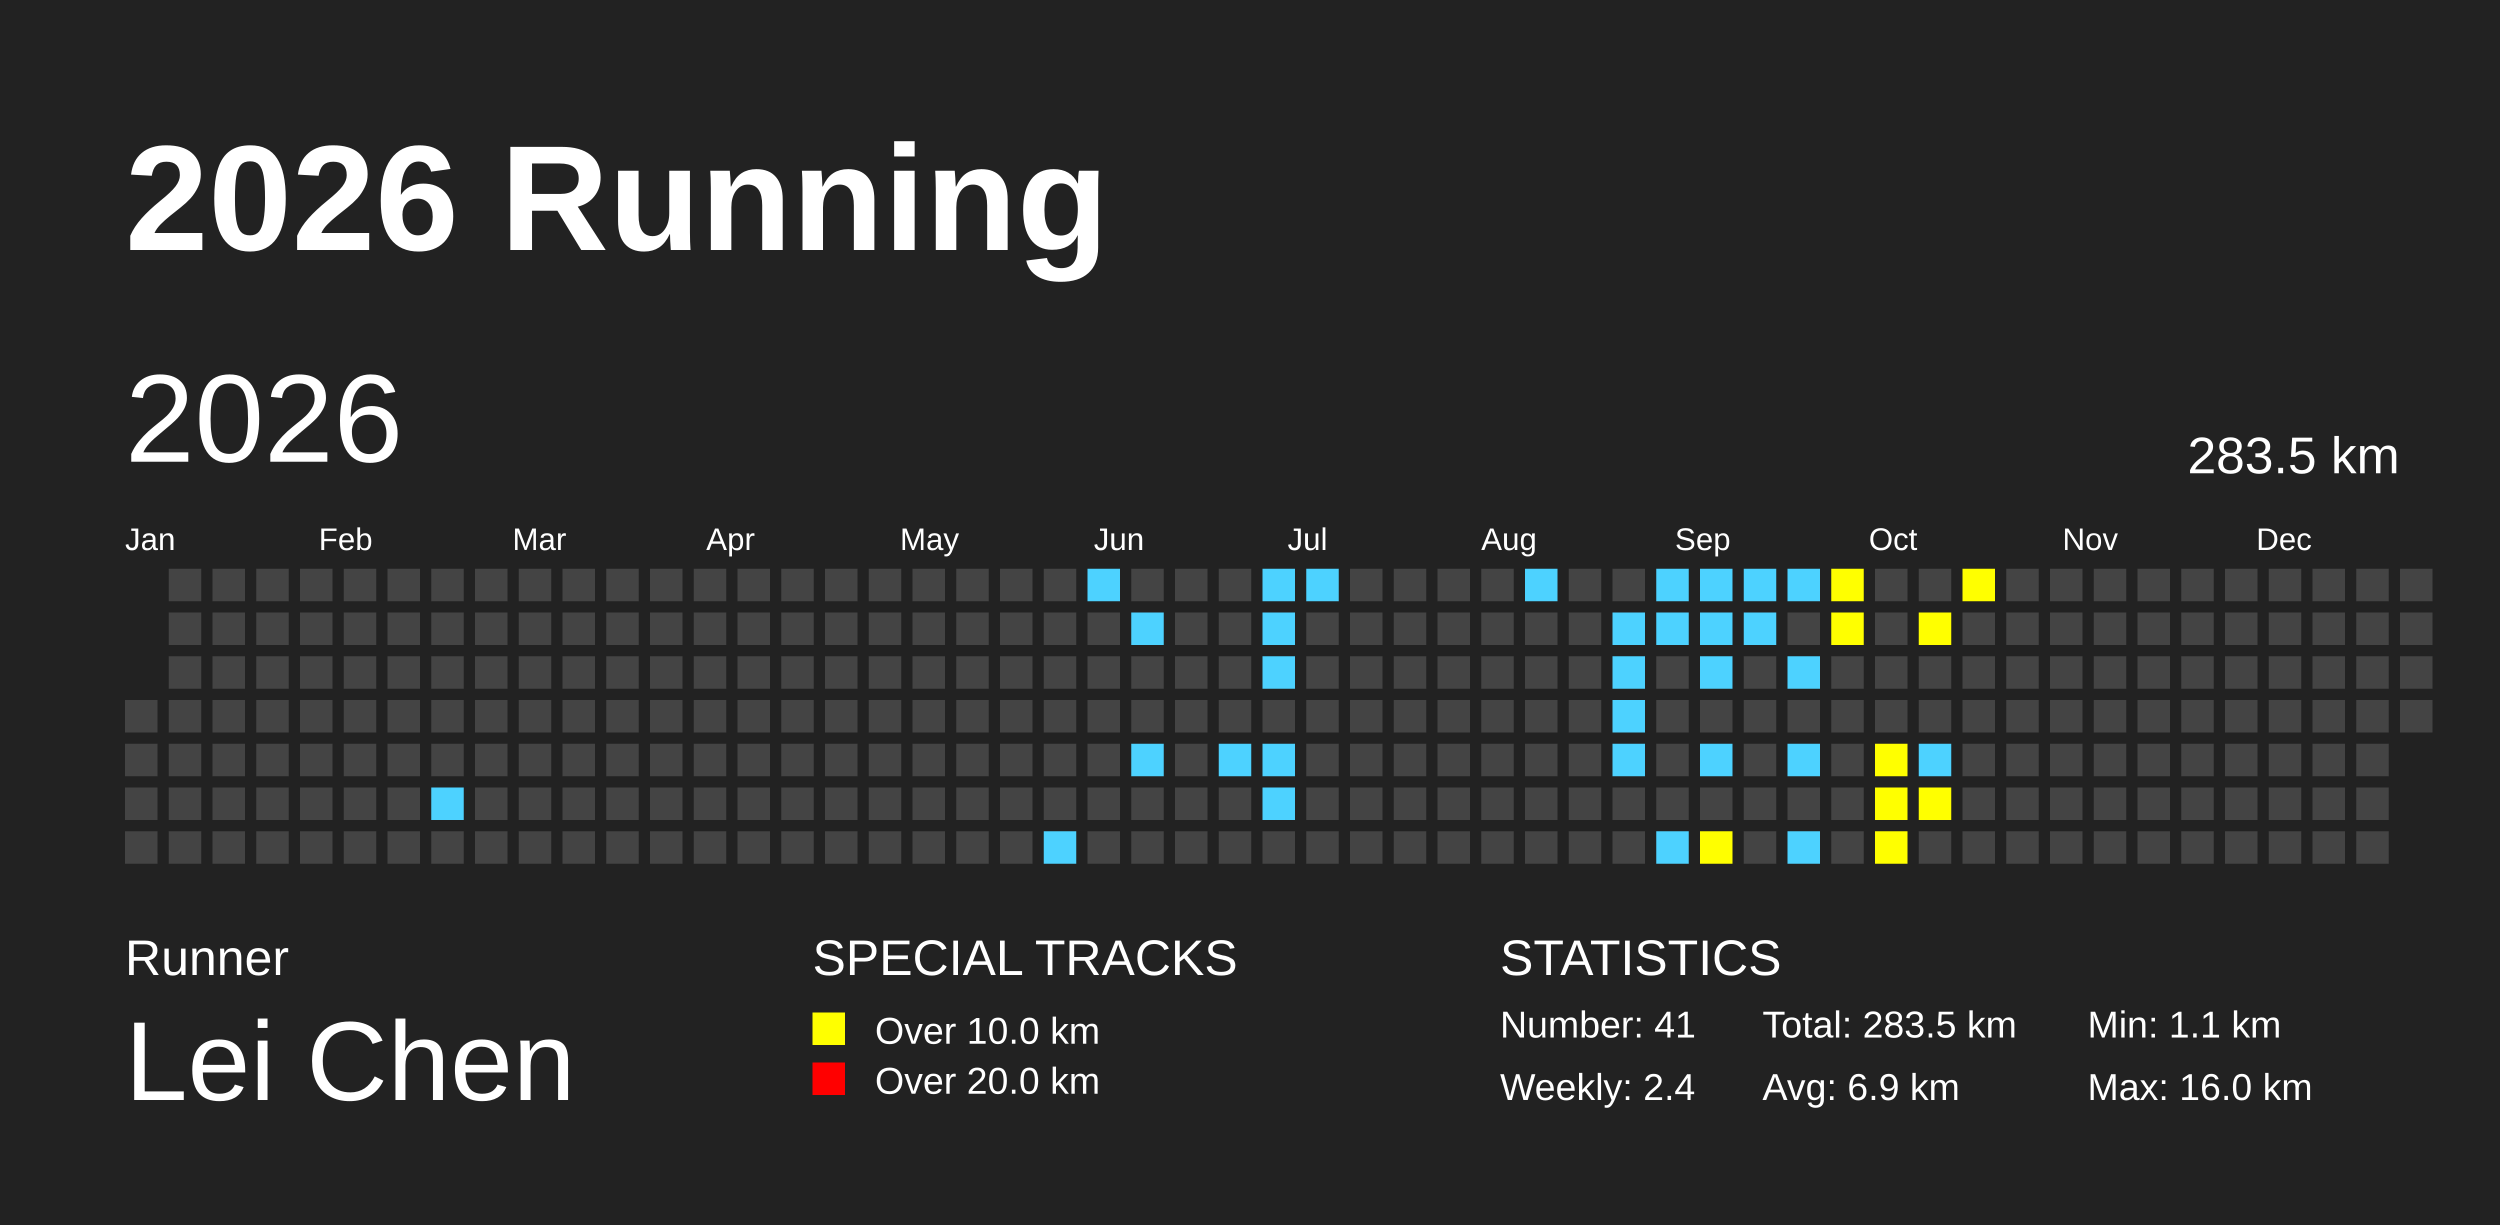
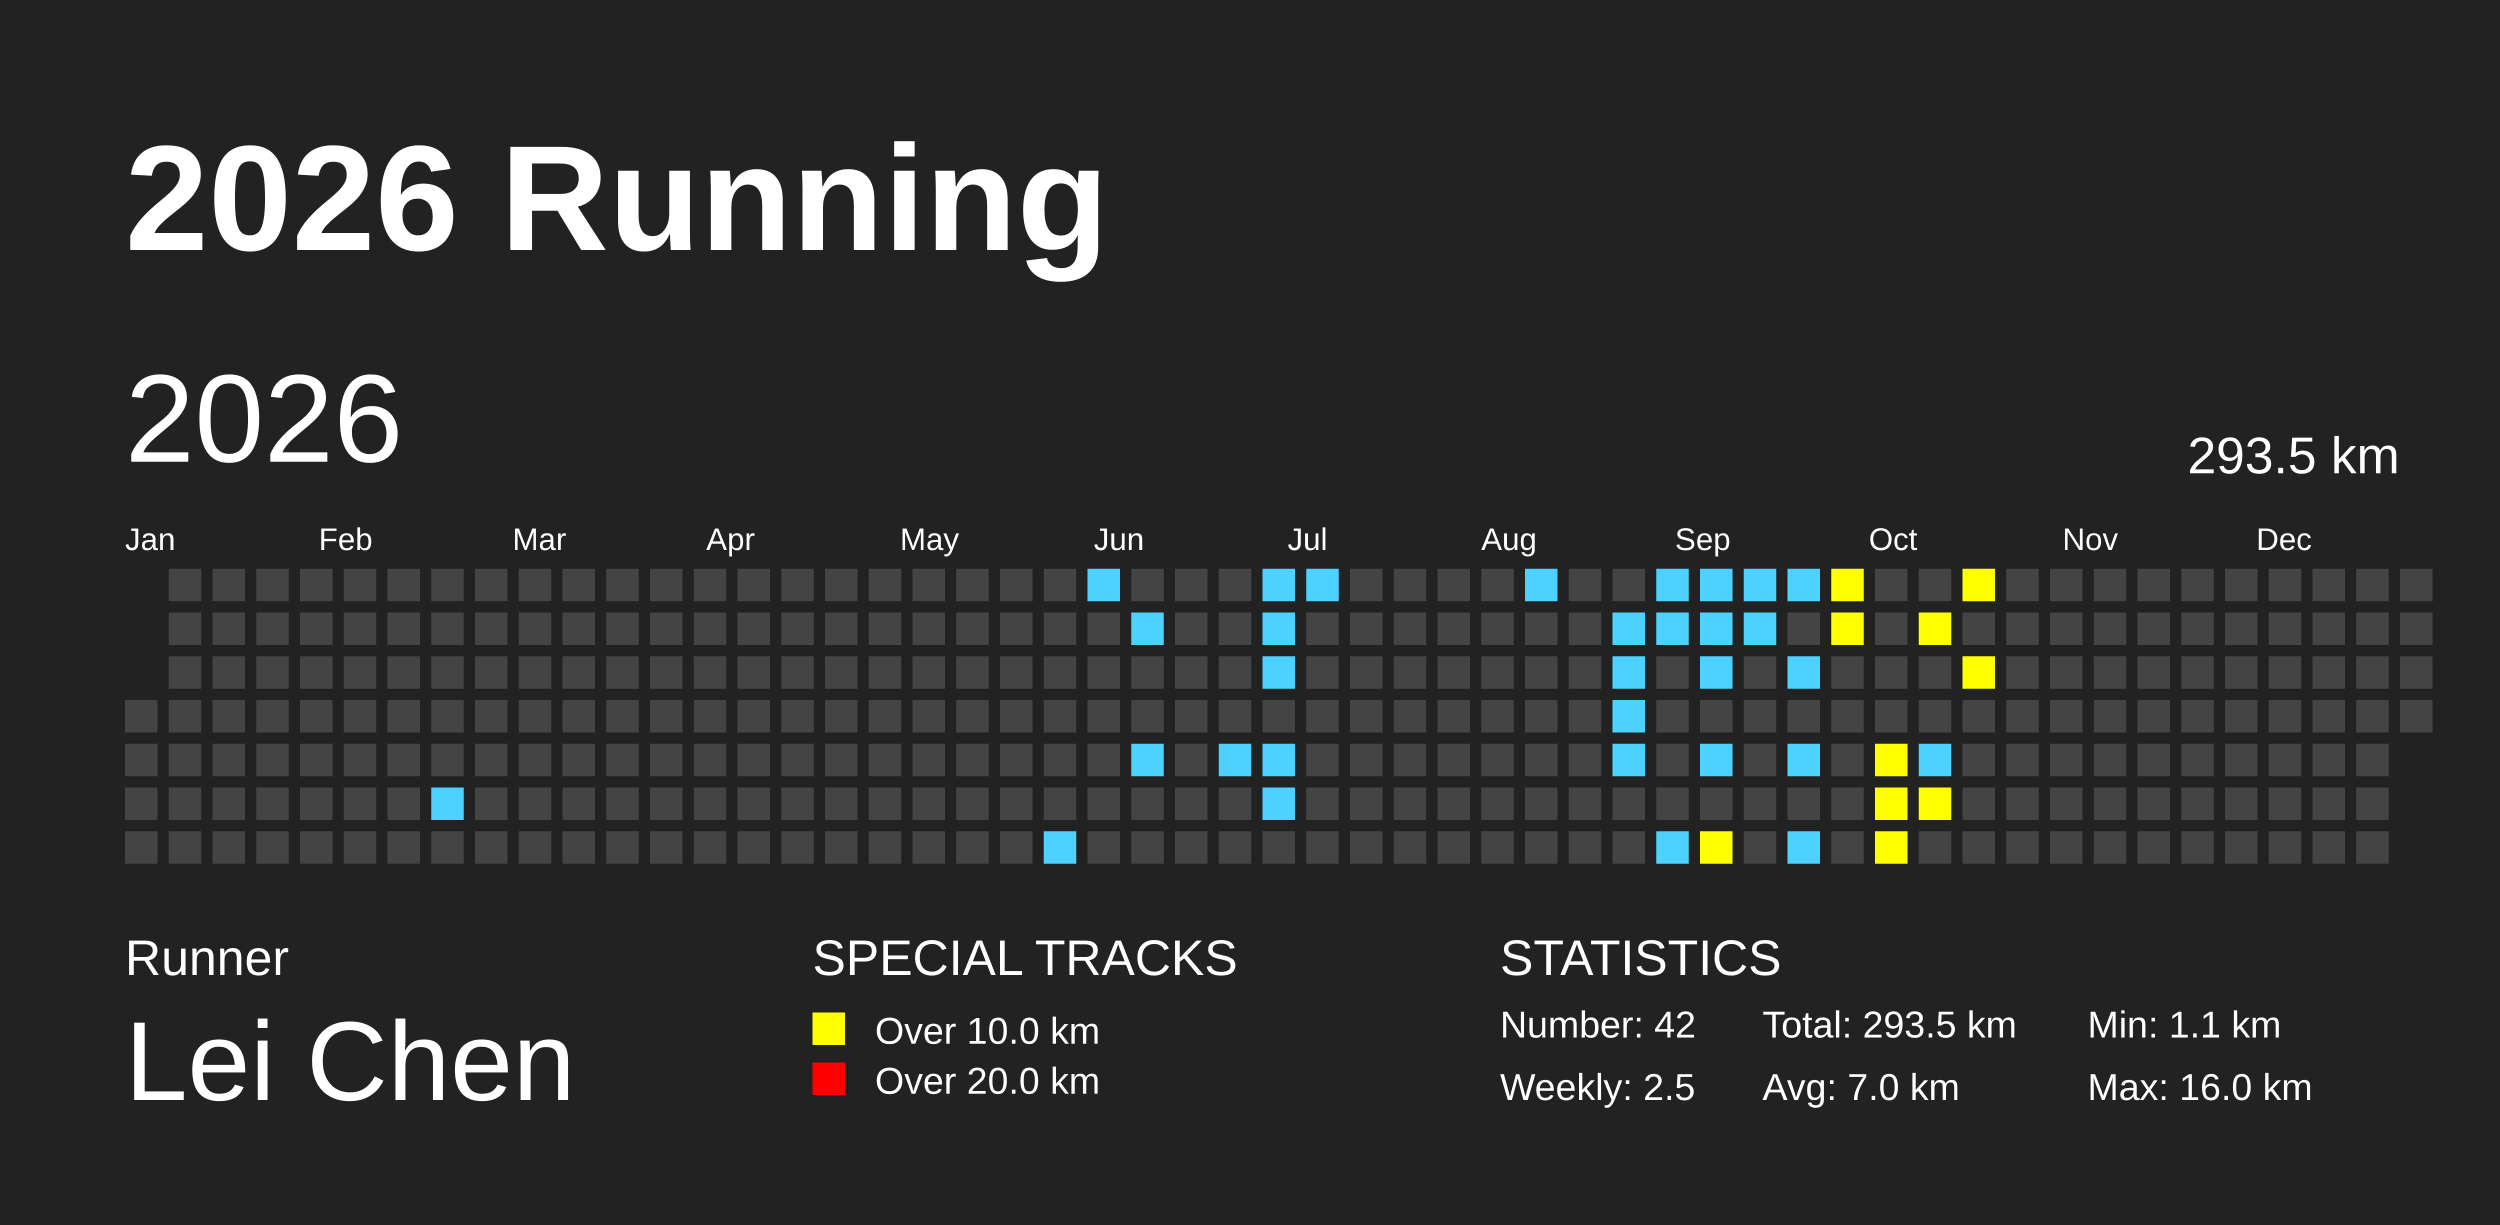
<svg xmlns="http://www.w3.org/2000/svg" baseProfile="full" height="98mm" version="1.1" viewBox="0,0,200,98" width="200mm">
  <defs />
  <rect fill="#222222" height="98" width="200" x="0" y="0" />
  <text fill="#FFFFFF" style="font-size:12px; font-family:Arial; font-weight:bold;" x="10" y="20">2026 Running</text>
  <text fill="#FFFFFF" style="font-size:4px; font-family:Arial" x="10" y="78">Runner</text>
  <text fill="#FFFFFF" style="font-size:9px; font-family:Arial" x="10" y="88">Lei Chen</text>
  <text fill="#FFFFFF" style="font-size:4px; font-family:Arial" x="65" y="78">SPECIAL TRACKS</text>
  <rect fill="yellow" height="2.6" width="2.6" x="65" y="81" />
  <text fill="#FFFFFF" style="font-size:3px; font-family:Arial" x="70" y="83.5">Over 10.0 km</text>
  <rect fill="red" height="2.6" width="2.6" x="65" y="85" />
  <text fill="#FFFFFF" style="font-size:3px; font-family:Arial" x="70" y="87.5">Over 20.0 km</text>
  <text fill="#FFFFFF" style="font-size:4px; font-family:Arial" x="120" y="78">STATISTICS</text>
-   <text fill="#FFFFFF" style="font-size:3px; font-family:Arial" x="120" y="83">Number: 41</text>
-   <text fill="#FFFFFF" style="font-size:3px; font-family:Arial" x="120" y="88">Weekly: 2.4</text>
-   <text fill="#FFFFFF" style="font-size:3px; font-family:Arial" x="141" y="83">Total: 283.5 km</text>
-   <text fill="#FFFFFF" style="font-size:3px; font-family:Arial" x="141" y="88">Avg: 6.9 km</text>
+   <text fill="#FFFFFF" style="font-size:3px; font-family:Arial" x="120" y="83">Number: 42</text>
+   <text fill="#FFFFFF" style="font-size:3px; font-family:Arial" x="120" y="88">Weekly: 2.5</text>
+   <text fill="#FFFFFF" style="font-size:3px; font-family:Arial" x="141" y="83">Total: 293.5 km</text>
+   <text fill="#FFFFFF" style="font-size:3px; font-family:Arial" x="141" y="88">Avg: 7.0 km</text>
  <text fill="#FFFFFF" style="font-size:3px; font-family:Arial" x="167" y="83">Min: 1.1 km</text>
  <text fill="#FFFFFF" style="font-size:3px; font-family:Arial" x="167" y="88">Max: 16.0 km</text>
  <text dominant-baseline="hanging" fill="#FFFFFF" style="font-size:10.0px; font-family:Arial;" x="10" y="30">2026</text>
-   <text dominant-baseline="hanging" fill="#FFFFFF" style="font-size:4.125px; font-family:Arial;" x="175" y="35">283.5 km</text>
+   <text dominant-baseline="hanging" fill="#FFFFFF" style="font-size:4.125px; font-family:Arial;" x="175" y="35">293.5 km</text>
  <text fill="#FFFFFF" style="font-size:2.5px; font-family:Arial" x="10.0" y="44">Jan</text>
  <text fill="#FFFFFF" style="font-size:2.5px; font-family:Arial" x="25.5" y="44">Feb</text>
  <text fill="#FFFFFF" style="font-size:2.5px; font-family:Arial" x="41.0" y="44">Mar</text>
  <text fill="#FFFFFF" style="font-size:2.5px; font-family:Arial" x="56.5" y="44">Apr</text>
  <text fill="#FFFFFF" style="font-size:2.5px; font-family:Arial" x="72.0" y="44">May</text>
  <text fill="#FFFFFF" style="font-size:2.5px; font-family:Arial" x="87.5" y="44">Jun</text>
  <text fill="#FFFFFF" style="font-size:2.5px; font-family:Arial" x="103.0" y="44">Jul</text>
  <text fill="#FFFFFF" style="font-size:2.5px; font-family:Arial" x="118.5" y="44">Aug</text>
  <text fill="#FFFFFF" style="font-size:2.5px; font-family:Arial" x="134.0" y="44">Sep</text>
  <text fill="#FFFFFF" style="font-size:2.5px; font-family:Arial" x="149.5" y="44">Oct</text>
  <text fill="#FFFFFF" style="font-size:2.5px; font-family:Arial" x="165.0" y="44">Nov</text>
  <text fill="#FFFFFF" style="font-size:2.5px; font-family:Arial" x="180.5" y="44">Dec</text>
  <rect fill="#444444" height="2.6" width="2.6" x="10.0" y="56.0" />
  <rect fill="#444444" height="2.6" width="2.6" x="10.0" y="59.5" />
  <rect fill="#444444" height="2.6" width="2.6" x="10.0" y="63.0" />
  <rect fill="#444444" height="2.6" width="2.6" x="10.0" y="66.5" />
  <rect fill="#444444" height="2.6" width="2.6" x="13.5" y="45.5" />
  <rect fill="#444444" height="2.6" width="2.6" x="13.5" y="49.0" />
  <rect fill="#444444" height="2.6" width="2.6" x="13.5" y="52.5" />
  <rect fill="#444444" height="2.6" width="2.6" x="13.5" y="56.0" />
  <rect fill="#444444" height="2.6" width="2.6" x="13.5" y="59.5" />
  <rect fill="#444444" height="2.6" width="2.6" x="13.5" y="63.0" />
  <rect fill="#444444" height="2.6" width="2.6" x="13.5" y="66.5" />
  <rect fill="#444444" height="2.6" width="2.6" x="17.0" y="45.5" />
  <rect fill="#444444" height="2.6" width="2.6" x="17.0" y="49.0" />
  <rect fill="#444444" height="2.6" width="2.6" x="17.0" y="52.5" />
  <rect fill="#444444" height="2.6" width="2.6" x="17.0" y="56.0" />
  <rect fill="#444444" height="2.6" width="2.6" x="17.0" y="59.5" />
  <rect fill="#444444" height="2.6" width="2.6" x="17.0" y="63.0" />
  <rect fill="#444444" height="2.6" width="2.6" x="17.0" y="66.5" />
  <rect fill="#444444" height="2.6" width="2.6" x="20.5" y="45.5" />
  <rect fill="#444444" height="2.6" width="2.6" x="20.5" y="49.0" />
  <rect fill="#444444" height="2.6" width="2.6" x="20.5" y="52.5" />
  <rect fill="#444444" height="2.6" width="2.6" x="20.5" y="56.0" />
  <rect fill="#444444" height="2.6" width="2.6" x="20.5" y="59.5" />
  <rect fill="#444444" height="2.6" width="2.6" x="20.5" y="63.0" />
  <rect fill="#444444" height="2.6" width="2.6" x="20.5" y="66.5" />
  <rect fill="#444444" height="2.6" width="2.6" x="24.0" y="45.5" />
  <rect fill="#444444" height="2.6" width="2.6" x="24.0" y="49.0" />
  <rect fill="#444444" height="2.6" width="2.6" x="24.0" y="52.5" />
  <rect fill="#444444" height="2.6" width="2.6" x="24.0" y="56.0" />
  <rect fill="#444444" height="2.6" width="2.6" x="24.0" y="59.5" />
  <rect fill="#444444" height="2.6" width="2.6" x="24.0" y="63.0" />
  <rect fill="#444444" height="2.6" width="2.6" x="24.0" y="66.5" />
  <rect fill="#444444" height="2.6" width="2.6" x="27.5" y="45.5" />
  <rect fill="#444444" height="2.6" width="2.6" x="27.5" y="49.0" />
  <rect fill="#444444" height="2.6" width="2.6" x="27.5" y="52.5" />
  <rect fill="#444444" height="2.6" width="2.6" x="27.5" y="56.0" />
  <rect fill="#444444" height="2.6" width="2.6" x="27.5" y="59.5" />
  <rect fill="#444444" height="2.6" width="2.6" x="27.5" y="63.0" />
  <rect fill="#444444" height="2.6" width="2.6" x="27.5" y="66.5" />
  <rect fill="#444444" height="2.6" width="2.6" x="31.0" y="45.5" />
  <rect fill="#444444" height="2.6" width="2.6" x="31.0" y="49.0" />
  <rect fill="#444444" height="2.6" width="2.6" x="31.0" y="52.5" />
  <rect fill="#444444" height="2.6" width="2.6" x="31.0" y="56.0" />
  <rect fill="#444444" height="2.6" width="2.6" x="31.0" y="59.5" />
  <rect fill="#444444" height="2.6" width="2.6" x="31.0" y="63.0" />
  <rect fill="#444444" height="2.6" width="2.6" x="31.0" y="66.5" />
  <rect fill="#444444" height="2.6" width="2.6" x="34.5" y="45.5" />
  <rect fill="#444444" height="2.6" width="2.6" x="34.5" y="49.0" />
  <rect fill="#444444" height="2.6" width="2.6" x="34.5" y="52.5" />
  <rect fill="#444444" height="2.6" width="2.6" x="34.5" y="56.0" />
  <rect fill="#444444" height="2.6" width="2.6" x="34.5" y="59.5" />
  <rect fill="#4DD2FF" height="2.6" width="2.6" x="34.5" y="63.0" />
  <rect fill="#444444" height="2.6" width="2.6" x="34.5" y="66.5" />
  <rect fill="#444444" height="2.6" width="2.6" x="38.0" y="45.5" />
  <rect fill="#444444" height="2.6" width="2.6" x="38.0" y="49.0" />
  <rect fill="#444444" height="2.6" width="2.6" x="38.0" y="52.5" />
  <rect fill="#444444" height="2.6" width="2.6" x="38.0" y="56.0" />
  <rect fill="#444444" height="2.6" width="2.6" x="38.0" y="59.5" />
  <rect fill="#444444" height="2.6" width="2.6" x="38.0" y="63.0" />
  <rect fill="#444444" height="2.6" width="2.6" x="38.0" y="66.5" />
  <rect fill="#444444" height="2.6" width="2.6" x="41.5" y="45.5" />
  <rect fill="#444444" height="2.6" width="2.6" x="41.5" y="49.0" />
  <rect fill="#444444" height="2.6" width="2.6" x="41.5" y="52.5" />
  <rect fill="#444444" height="2.6" width="2.6" x="41.5" y="56.0" />
  <rect fill="#444444" height="2.6" width="2.6" x="41.5" y="59.5" />
  <rect fill="#444444" height="2.6" width="2.6" x="41.5" y="63.0" />
  <rect fill="#444444" height="2.6" width="2.6" x="41.5" y="66.5" />
  <rect fill="#444444" height="2.6" width="2.6" x="45.0" y="45.5" />
  <rect fill="#444444" height="2.6" width="2.6" x="45.0" y="49.0" />
  <rect fill="#444444" height="2.6" width="2.6" x="45.0" y="52.5" />
  <rect fill="#444444" height="2.6" width="2.6" x="45.0" y="56.0" />
  <rect fill="#444444" height="2.6" width="2.6" x="45.0" y="59.5" />
  <rect fill="#444444" height="2.6" width="2.6" x="45.0" y="63.0" />
  <rect fill="#444444" height="2.6" width="2.6" x="45.0" y="66.5" />
  <rect fill="#444444" height="2.6" width="2.6" x="48.5" y="45.5" />
  <rect fill="#444444" height="2.6" width="2.6" x="48.5" y="49.0" />
  <rect fill="#444444" height="2.6" width="2.6" x="48.5" y="52.5" />
  <rect fill="#444444" height="2.6" width="2.6" x="48.5" y="56.0" />
  <rect fill="#444444" height="2.6" width="2.6" x="48.5" y="59.5" />
  <rect fill="#444444" height="2.6" width="2.6" x="48.5" y="63.0" />
  <rect fill="#444444" height="2.6" width="2.6" x="48.5" y="66.5" />
  <rect fill="#444444" height="2.6" width="2.6" x="52.0" y="45.5" />
  <rect fill="#444444" height="2.6" width="2.6" x="52.0" y="49.0" />
  <rect fill="#444444" height="2.6" width="2.6" x="52.0" y="52.5" />
  <rect fill="#444444" height="2.6" width="2.6" x="52.0" y="56.0" />
  <rect fill="#444444" height="2.6" width="2.6" x="52.0" y="59.5" />
  <rect fill="#444444" height="2.6" width="2.6" x="52.0" y="63.0" />
  <rect fill="#444444" height="2.6" width="2.6" x="52.0" y="66.5" />
  <rect fill="#444444" height="2.6" width="2.6" x="55.5" y="45.5" />
  <rect fill="#444444" height="2.6" width="2.6" x="55.5" y="49.0" />
  <rect fill="#444444" height="2.6" width="2.6" x="55.5" y="52.5" />
  <rect fill="#444444" height="2.6" width="2.6" x="55.5" y="56.0" />
  <rect fill="#444444" height="2.6" width="2.6" x="55.5" y="59.5" />
  <rect fill="#444444" height="2.6" width="2.6" x="55.5" y="63.0" />
  <rect fill="#444444" height="2.6" width="2.6" x="55.5" y="66.5" />
  <rect fill="#444444" height="2.6" width="2.6" x="59.0" y="45.5" />
  <rect fill="#444444" height="2.6" width="2.6" x="59.0" y="49.0" />
  <rect fill="#444444" height="2.6" width="2.6" x="59.0" y="52.5" />
  <rect fill="#444444" height="2.6" width="2.6" x="59.0" y="56.0" />
  <rect fill="#444444" height="2.6" width="2.6" x="59.0" y="59.5" />
  <rect fill="#444444" height="2.6" width="2.6" x="59.0" y="63.0" />
  <rect fill="#444444" height="2.6" width="2.6" x="59.0" y="66.5" />
  <rect fill="#444444" height="2.6" width="2.6" x="62.5" y="45.5" />
  <rect fill="#444444" height="2.6" width="2.6" x="62.5" y="49.0" />
  <rect fill="#444444" height="2.6" width="2.6" x="62.5" y="52.5" />
  <rect fill="#444444" height="2.6" width="2.6" x="62.5" y="56.0" />
  <rect fill="#444444" height="2.6" width="2.6" x="62.5" y="59.5" />
  <rect fill="#444444" height="2.6" width="2.6" x="62.5" y="63.0" />
  <rect fill="#444444" height="2.6" width="2.6" x="62.5" y="66.5" />
  <rect fill="#444444" height="2.6" width="2.6" x="66.0" y="45.5" />
  <rect fill="#444444" height="2.6" width="2.6" x="66.0" y="49.0" />
  <rect fill="#444444" height="2.6" width="2.6" x="66.0" y="52.5" />
  <rect fill="#444444" height="2.6" width="2.6" x="66.0" y="56.0" />
  <rect fill="#444444" height="2.6" width="2.6" x="66.0" y="59.5" />
  <rect fill="#444444" height="2.6" width="2.6" x="66.0" y="63.0" />
  <rect fill="#444444" height="2.6" width="2.6" x="66.0" y="66.5" />
  <rect fill="#444444" height="2.6" width="2.6" x="69.5" y="45.5" />
  <rect fill="#444444" height="2.6" width="2.6" x="69.5" y="49.0" />
  <rect fill="#444444" height="2.6" width="2.6" x="69.5" y="52.5" />
  <rect fill="#444444" height="2.6" width="2.6" x="69.5" y="56.0" />
  <rect fill="#444444" height="2.6" width="2.6" x="69.5" y="59.5" />
  <rect fill="#444444" height="2.6" width="2.6" x="69.5" y="63.0" />
  <rect fill="#444444" height="2.6" width="2.6" x="69.5" y="66.5" />
  <rect fill="#444444" height="2.6" width="2.6" x="73.0" y="45.5" />
  <rect fill="#444444" height="2.6" width="2.6" x="73.0" y="49.0" />
  <rect fill="#444444" height="2.6" width="2.6" x="73.0" y="52.5" />
  <rect fill="#444444" height="2.6" width="2.6" x="73.0" y="56.0" />
  <rect fill="#444444" height="2.6" width="2.6" x="73.0" y="59.5" />
  <rect fill="#444444" height="2.6" width="2.6" x="73.0" y="63.0" />
  <rect fill="#444444" height="2.6" width="2.6" x="73.0" y="66.5" />
  <rect fill="#444444" height="2.6" width="2.6" x="76.5" y="45.5" />
  <rect fill="#444444" height="2.6" width="2.6" x="76.5" y="49.0" />
  <rect fill="#444444" height="2.6" width="2.6" x="76.5" y="52.5" />
  <rect fill="#444444" height="2.6" width="2.6" x="76.5" y="56.0" />
  <rect fill="#444444" height="2.6" width="2.6" x="76.5" y="59.5" />
  <rect fill="#444444" height="2.6" width="2.6" x="76.5" y="63.0" />
  <rect fill="#444444" height="2.6" width="2.6" x="76.5" y="66.5" />
  <rect fill="#444444" height="2.6" width="2.6" x="80.0" y="45.5" />
  <rect fill="#444444" height="2.6" width="2.6" x="80.0" y="49.0" />
  <rect fill="#444444" height="2.6" width="2.6" x="80.0" y="52.5" />
  <rect fill="#444444" height="2.6" width="2.6" x="80.0" y="56.0" />
  <rect fill="#444444" height="2.6" width="2.6" x="80.0" y="59.5" />
  <rect fill="#444444" height="2.6" width="2.6" x="80.0" y="63.0" />
  <rect fill="#444444" height="2.6" width="2.6" x="80.0" y="66.5" />
  <rect fill="#444444" height="2.6" width="2.6" x="83.5" y="45.5" />
  <rect fill="#444444" height="2.6" width="2.6" x="83.5" y="49.0" />
  <rect fill="#444444" height="2.6" width="2.6" x="83.5" y="52.5" />
  <rect fill="#444444" height="2.6" width="2.6" x="83.5" y="56.0" />
  <rect fill="#444444" height="2.6" width="2.6" x="83.5" y="59.5" />
  <rect fill="#444444" height="2.6" width="2.6" x="83.5" y="63.0" />
  <rect fill="#4DD2FF" height="2.6" width="2.6" x="83.5" y="66.5" />
  <rect fill="#4DD2FF" height="2.6" width="2.6" x="87.0" y="45.5" />
  <rect fill="#444444" height="2.6" width="2.6" x="87.0" y="49.0" />
  <rect fill="#444444" height="2.6" width="2.6" x="87.0" y="52.5" />
  <rect fill="#444444" height="2.6" width="2.6" x="87.0" y="56.0" />
  <rect fill="#444444" height="2.6" width="2.6" x="87.0" y="59.5" />
  <rect fill="#444444" height="2.6" width="2.6" x="87.0" y="63.0" />
  <rect fill="#444444" height="2.6" width="2.6" x="87.0" y="66.5" />
  <rect fill="#444444" height="2.6" width="2.6" x="90.5" y="45.5" />
  <rect fill="#4DD2FF" height="2.6" width="2.6" x="90.5" y="49.0" />
  <rect fill="#444444" height="2.6" width="2.6" x="90.5" y="52.5" />
  <rect fill="#444444" height="2.6" width="2.6" x="90.5" y="56.0" />
  <rect fill="#4DD2FF" height="2.6" width="2.6" x="90.5" y="59.5" />
  <rect fill="#444444" height="2.6" width="2.6" x="90.5" y="63.0" />
  <rect fill="#444444" height="2.6" width="2.6" x="90.5" y="66.5" />
  <rect fill="#444444" height="2.6" width="2.6" x="94.0" y="45.5" />
  <rect fill="#444444" height="2.6" width="2.6" x="94.0" y="49.0" />
  <rect fill="#444444" height="2.6" width="2.6" x="94.0" y="52.5" />
  <rect fill="#444444" height="2.6" width="2.6" x="94.0" y="56.0" />
  <rect fill="#444444" height="2.6" width="2.6" x="94.0" y="59.5" />
  <rect fill="#444444" height="2.6" width="2.6" x="94.0" y="63.0" />
  <rect fill="#444444" height="2.6" width="2.6" x="94.0" y="66.5" />
  <rect fill="#444444" height="2.6" width="2.6" x="97.5" y="45.5" />
  <rect fill="#444444" height="2.6" width="2.6" x="97.5" y="49.0" />
  <rect fill="#444444" height="2.6" width="2.6" x="97.5" y="52.5" />
  <rect fill="#444444" height="2.6" width="2.6" x="97.5" y="56.0" />
  <rect fill="#4DD2FF" height="2.6" width="2.6" x="97.5" y="59.5" />
  <rect fill="#444444" height="2.6" width="2.6" x="97.5" y="63.0" />
  <rect fill="#444444" height="2.6" width="2.6" x="97.5" y="66.5" />
  <rect fill="#4DD2FF" height="2.6" width="2.6" x="101.0" y="45.5" />
  <rect fill="#4DD2FF" height="2.6" width="2.6" x="101.0" y="49.0" />
  <rect fill="#4DD2FF" height="2.6" width="2.6" x="101.0" y="52.5" />
  <rect fill="#444444" height="2.6" width="2.6" x="101.0" y="56.0" />
  <rect fill="#4DD2FF" height="2.6" width="2.6" x="101.0" y="59.5" />
  <rect fill="#4DD2FF" height="2.6" width="2.6" x="101.0" y="63.0" />
  <rect fill="#444444" height="2.6" width="2.6" x="101.0" y="66.5" />
  <rect fill="#4DD2FF" height="2.6" width="2.6" x="104.5" y="45.5" />
  <rect fill="#444444" height="2.6" width="2.6" x="104.5" y="49.0" />
  <rect fill="#444444" height="2.6" width="2.6" x="104.5" y="52.5" />
  <rect fill="#444444" height="2.6" width="2.6" x="104.5" y="56.0" />
  <rect fill="#444444" height="2.6" width="2.6" x="104.5" y="59.5" />
  <rect fill="#444444" height="2.6" width="2.6" x="104.5" y="63.0" />
  <rect fill="#444444" height="2.6" width="2.6" x="104.5" y="66.5" />
  <rect fill="#444444" height="2.6" width="2.6" x="108.0" y="45.5" />
  <rect fill="#444444" height="2.6" width="2.6" x="108.0" y="49.0" />
  <rect fill="#444444" height="2.6" width="2.6" x="108.0" y="52.5" />
  <rect fill="#444444" height="2.6" width="2.6" x="108.0" y="56.0" />
  <rect fill="#444444" height="2.6" width="2.6" x="108.0" y="59.5" />
  <rect fill="#444444" height="2.6" width="2.6" x="108.0" y="63.0" />
  <rect fill="#444444" height="2.6" width="2.6" x="108.0" y="66.5" />
  <rect fill="#444444" height="2.6" width="2.6" x="111.5" y="45.5" />
  <rect fill="#444444" height="2.6" width="2.6" x="111.5" y="49.0" />
  <rect fill="#444444" height="2.6" width="2.6" x="111.5" y="52.5" />
  <rect fill="#444444" height="2.6" width="2.6" x="111.5" y="56.0" />
  <rect fill="#444444" height="2.6" width="2.6" x="111.5" y="59.5" />
  <rect fill="#444444" height="2.6" width="2.6" x="111.5" y="63.0" />
  <rect fill="#444444" height="2.6" width="2.6" x="111.5" y="66.5" />
  <rect fill="#444444" height="2.6" width="2.6" x="115.0" y="45.5" />
  <rect fill="#444444" height="2.6" width="2.6" x="115.0" y="49.0" />
  <rect fill="#444444" height="2.6" width="2.6" x="115.0" y="52.5" />
  <rect fill="#444444" height="2.6" width="2.6" x="115.0" y="56.0" />
  <rect fill="#444444" height="2.6" width="2.6" x="115.0" y="59.5" />
  <rect fill="#444444" height="2.6" width="2.6" x="115.0" y="63.0" />
  <rect fill="#444444" height="2.6" width="2.6" x="115.0" y="66.5" />
  <rect fill="#444444" height="2.6" width="2.6" x="118.5" y="45.5" />
  <rect fill="#444444" height="2.6" width="2.6" x="118.5" y="49.0" />
  <rect fill="#444444" height="2.6" width="2.6" x="118.5" y="52.5" />
  <rect fill="#444444" height="2.6" width="2.6" x="118.5" y="56.0" />
  <rect fill="#444444" height="2.6" width="2.6" x="118.5" y="59.5" />
  <rect fill="#444444" height="2.6" width="2.6" x="118.5" y="63.0" />
  <rect fill="#444444" height="2.6" width="2.6" x="118.5" y="66.5" />
  <rect fill="#4DD2FF" height="2.6" width="2.6" x="122.0" y="45.5" />
  <rect fill="#444444" height="2.6" width="2.6" x="122.0" y="49.0" />
  <rect fill="#444444" height="2.6" width="2.6" x="122.0" y="52.5" />
  <rect fill="#444444" height="2.6" width="2.6" x="122.0" y="56.0" />
  <rect fill="#444444" height="2.6" width="2.6" x="122.0" y="59.5" />
  <rect fill="#444444" height="2.6" width="2.6" x="122.0" y="63.0" />
  <rect fill="#444444" height="2.6" width="2.6" x="122.0" y="66.5" />
  <rect fill="#444444" height="2.6" width="2.6" x="125.5" y="45.5" />
  <rect fill="#444444" height="2.6" width="2.6" x="125.5" y="49.0" />
  <rect fill="#444444" height="2.6" width="2.6" x="125.5" y="52.5" />
  <rect fill="#444444" height="2.6" width="2.6" x="125.5" y="56.0" />
  <rect fill="#444444" height="2.6" width="2.6" x="125.5" y="59.5" />
  <rect fill="#444444" height="2.6" width="2.6" x="125.5" y="63.0" />
  <rect fill="#444444" height="2.6" width="2.6" x="125.5" y="66.5" />
  <rect fill="#444444" height="2.6" width="2.6" x="129.0" y="45.5" />
  <rect fill="#4DD2FF" height="2.6" width="2.6" x="129.0" y="49.0" />
  <rect fill="#4DD2FF" height="2.6" width="2.6" x="129.0" y="52.5" />
  <rect fill="#4DD2FF" height="2.6" width="2.6" x="129.0" y="56.0" />
  <rect fill="#4DD2FF" height="2.6" width="2.6" x="129.0" y="59.5" />
  <rect fill="#444444" height="2.6" width="2.6" x="129.0" y="63.0" />
  <rect fill="#444444" height="2.6" width="2.6" x="129.0" y="66.5" />
  <rect fill="#4DD2FF" height="2.6" width="2.6" x="132.5" y="45.5" />
  <rect fill="#4DD2FF" height="2.6" width="2.6" x="132.5" y="49.0" />
  <rect fill="#444444" height="2.6" width="2.6" x="132.5" y="52.5" />
  <rect fill="#444444" height="2.6" width="2.6" x="132.5" y="56.0" />
  <rect fill="#444444" height="2.6" width="2.6" x="132.5" y="59.5" />
  <rect fill="#444444" height="2.6" width="2.6" x="132.5" y="63.0" />
  <rect fill="#4DD2FF" height="2.6" width="2.6" x="132.5" y="66.5" />
  <rect fill="#4DD2FF" height="2.6" width="2.6" x="136.0" y="45.5" />
  <rect fill="#4DD2FF" height="2.6" width="2.6" x="136.0" y="49.0" />
  <rect fill="#4DD2FF" height="2.6" width="2.6" x="136.0" y="52.5" />
  <rect fill="#444444" height="2.6" width="2.6" x="136.0" y="56.0" />
  <rect fill="#4DD2FF" height="2.6" width="2.6" x="136.0" y="59.5" />
  <rect fill="#444444" height="2.6" width="2.6" x="136.0" y="63.0" />
  <rect fill="yellow" height="2.6" width="2.6" x="136.0" y="66.5" />
  <rect fill="#4DD2FF" height="2.6" width="2.6" x="139.5" y="45.5" />
  <rect fill="#4DD2FF" height="2.6" width="2.6" x="139.5" y="49.0" />
  <rect fill="#444444" height="2.6" width="2.6" x="139.5" y="52.5" />
  <rect fill="#444444" height="2.6" width="2.6" x="139.5" y="56.0" />
  <rect fill="#444444" height="2.6" width="2.6" x="139.5" y="59.5" />
  <rect fill="#444444" height="2.6" width="2.6" x="139.5" y="63.0" />
  <rect fill="#444444" height="2.6" width="2.6" x="139.5" y="66.5" />
  <rect fill="#4DD2FF" height="2.6" width="2.6" x="143.0" y="45.5" />
  <rect fill="#444444" height="2.6" width="2.6" x="143.0" y="49.0" />
  <rect fill="#4DD2FF" height="2.6" width="2.6" x="143.0" y="52.5" />
  <rect fill="#444444" height="2.6" width="2.6" x="143.0" y="56.0" />
  <rect fill="#4DD2FF" height="2.6" width="2.6" x="143.0" y="59.5" />
  <rect fill="#444444" height="2.6" width="2.6" x="143.0" y="63.0" />
  <rect fill="#4DD2FF" height="2.6" width="2.6" x="143.0" y="66.5" />
  <rect fill="yellow" height="2.6" width="2.6" x="146.5" y="45.5" />
  <rect fill="yellow" height="2.6" width="2.6" x="146.5" y="49.0" />
  <rect fill="#444444" height="2.6" width="2.6" x="146.5" y="52.5" />
  <rect fill="#444444" height="2.6" width="2.6" x="146.5" y="56.0" />
  <rect fill="#444444" height="2.6" width="2.6" x="146.5" y="59.5" />
  <rect fill="#444444" height="2.6" width="2.6" x="146.5" y="63.0" />
  <rect fill="#444444" height="2.6" width="2.6" x="146.5" y="66.5" />
  <rect fill="#444444" height="2.6" width="2.6" x="150.0" y="45.5" />
  <rect fill="#444444" height="2.6" width="2.6" x="150.0" y="49.0" />
  <rect fill="#444444" height="2.6" width="2.6" x="150.0" y="52.5" />
  <rect fill="#444444" height="2.6" width="2.6" x="150.0" y="56.0" />
  <rect fill="yellow" height="2.6" width="2.6" x="150.0" y="59.5" />
  <rect fill="yellow" height="2.6" width="2.6" x="150.0" y="63.0" />
  <rect fill="yellow" height="2.6" width="2.6" x="150.0" y="66.5" />
  <rect fill="#444444" height="2.6" width="2.6" x="153.5" y="45.5" />
  <rect fill="yellow" height="2.6" width="2.6" x="153.5" y="49.0" />
  <rect fill="#444444" height="2.6" width="2.6" x="153.5" y="52.5" />
  <rect fill="#444444" height="2.6" width="2.6" x="153.5" y="56.0" />
  <rect fill="#4DD2FF" height="2.6" width="2.6" x="153.5" y="59.5" />
  <rect fill="yellow" height="2.6" width="2.6" x="153.5" y="63.0" />
  <rect fill="#444444" height="2.6" width="2.6" x="153.5" y="66.5" />
  <rect fill="yellow" height="2.6" width="2.6" x="157.0" y="45.5" />
  <rect fill="#444444" height="2.6" width="2.6" x="157.0" y="49.0" />
-   <rect fill="#444444" height="2.6" width="2.6" x="157.0" y="52.5" />
+   <rect fill="yellow" height="2.6" width="2.6" x="157.0" y="52.5" />
  <rect fill="#444444" height="2.6" width="2.6" x="157.0" y="56.0" />
  <rect fill="#444444" height="2.6" width="2.6" x="157.0" y="59.5" />
  <rect fill="#444444" height="2.6" width="2.6" x="157.0" y="63.0" />
  <rect fill="#444444" height="2.6" width="2.6" x="157.0" y="66.5" />
  <rect fill="#444444" height="2.6" width="2.6" x="160.5" y="45.5" />
  <rect fill="#444444" height="2.6" width="2.6" x="160.5" y="49.0" />
  <rect fill="#444444" height="2.6" width="2.6" x="160.5" y="52.5" />
  <rect fill="#444444" height="2.6" width="2.6" x="160.5" y="56.0" />
  <rect fill="#444444" height="2.6" width="2.6" x="160.5" y="59.5" />
  <rect fill="#444444" height="2.6" width="2.6" x="160.5" y="63.0" />
  <rect fill="#444444" height="2.6" width="2.6" x="160.5" y="66.5" />
  <rect fill="#444444" height="2.6" width="2.6" x="164.0" y="45.5" />
  <rect fill="#444444" height="2.6" width="2.6" x="164.0" y="49.0" />
  <rect fill="#444444" height="2.6" width="2.6" x="164.0" y="52.5" />
  <rect fill="#444444" height="2.6" width="2.6" x="164.0" y="56.0" />
  <rect fill="#444444" height="2.6" width="2.6" x="164.0" y="59.5" />
  <rect fill="#444444" height="2.6" width="2.6" x="164.0" y="63.0" />
  <rect fill="#444444" height="2.6" width="2.6" x="164.0" y="66.5" />
  <rect fill="#444444" height="2.6" width="2.6" x="167.5" y="45.5" />
  <rect fill="#444444" height="2.6" width="2.6" x="167.5" y="49.0" />
  <rect fill="#444444" height="2.6" width="2.6" x="167.5" y="52.5" />
  <rect fill="#444444" height="2.6" width="2.6" x="167.5" y="56.0" />
  <rect fill="#444444" height="2.6" width="2.6" x="167.5" y="59.5" />
  <rect fill="#444444" height="2.6" width="2.6" x="167.5" y="63.0" />
  <rect fill="#444444" height="2.6" width="2.6" x="167.5" y="66.5" />
  <rect fill="#444444" height="2.6" width="2.6" x="171.0" y="45.5" />
  <rect fill="#444444" height="2.6" width="2.6" x="171.0" y="49.0" />
  <rect fill="#444444" height="2.6" width="2.6" x="171.0" y="52.5" />
  <rect fill="#444444" height="2.6" width="2.6" x="171.0" y="56.0" />
  <rect fill="#444444" height="2.6" width="2.6" x="171.0" y="59.5" />
  <rect fill="#444444" height="2.6" width="2.6" x="171.0" y="63.0" />
  <rect fill="#444444" height="2.6" width="2.6" x="171.0" y="66.5" />
  <rect fill="#444444" height="2.6" width="2.6" x="174.5" y="45.5" />
  <rect fill="#444444" height="2.6" width="2.6" x="174.5" y="49.0" />
  <rect fill="#444444" height="2.6" width="2.6" x="174.5" y="52.5" />
  <rect fill="#444444" height="2.6" width="2.6" x="174.5" y="56.0" />
  <rect fill="#444444" height="2.6" width="2.6" x="174.5" y="59.5" />
  <rect fill="#444444" height="2.6" width="2.6" x="174.5" y="63.0" />
  <rect fill="#444444" height="2.6" width="2.6" x="174.5" y="66.5" />
  <rect fill="#444444" height="2.6" width="2.6" x="178.0" y="45.5" />
  <rect fill="#444444" height="2.6" width="2.6" x="178.0" y="49.0" />
  <rect fill="#444444" height="2.6" width="2.6" x="178.0" y="52.5" />
  <rect fill="#444444" height="2.6" width="2.6" x="178.0" y="56.0" />
  <rect fill="#444444" height="2.6" width="2.6" x="178.0" y="59.5" />
  <rect fill="#444444" height="2.6" width="2.6" x="178.0" y="63.0" />
  <rect fill="#444444" height="2.6" width="2.6" x="178.0" y="66.5" />
  <rect fill="#444444" height="2.6" width="2.6" x="181.5" y="45.5" />
  <rect fill="#444444" height="2.6" width="2.6" x="181.5" y="49.0" />
  <rect fill="#444444" height="2.6" width="2.6" x="181.5" y="52.5" />
  <rect fill="#444444" height="2.6" width="2.6" x="181.5" y="56.0" />
  <rect fill="#444444" height="2.6" width="2.6" x="181.5" y="59.5" />
  <rect fill="#444444" height="2.6" width="2.6" x="181.5" y="63.0" />
  <rect fill="#444444" height="2.6" width="2.6" x="181.5" y="66.5" />
  <rect fill="#444444" height="2.6" width="2.6" x="185.0" y="45.5" />
  <rect fill="#444444" height="2.6" width="2.6" x="185.0" y="49.0" />
  <rect fill="#444444" height="2.6" width="2.6" x="185.0" y="52.5" />
  <rect fill="#444444" height="2.6" width="2.6" x="185.0" y="56.0" />
  <rect fill="#444444" height="2.6" width="2.6" x="185.0" y="59.5" />
  <rect fill="#444444" height="2.6" width="2.6" x="185.0" y="63.0" />
  <rect fill="#444444" height="2.6" width="2.6" x="185.0" y="66.5" />
  <rect fill="#444444" height="2.6" width="2.6" x="188.5" y="45.5" />
  <rect fill="#444444" height="2.6" width="2.6" x="188.5" y="49.0" />
  <rect fill="#444444" height="2.6" width="2.6" x="188.5" y="52.5" />
  <rect fill="#444444" height="2.6" width="2.6" x="188.5" y="56.0" />
  <rect fill="#444444" height="2.6" width="2.6" x="188.5" y="59.5" />
  <rect fill="#444444" height="2.6" width="2.6" x="188.5" y="63.0" />
  <rect fill="#444444" height="2.6" width="2.6" x="188.5" y="66.5" />
  <rect fill="#444444" height="2.6" width="2.6" x="192.0" y="45.5" />
  <rect fill="#444444" height="2.6" width="2.6" x="192.0" y="49.0" />
  <rect fill="#444444" height="2.6" width="2.6" x="192.0" y="52.5" />
  <rect fill="#444444" height="2.6" width="2.6" x="192.0" y="56.0" />
</svg>
